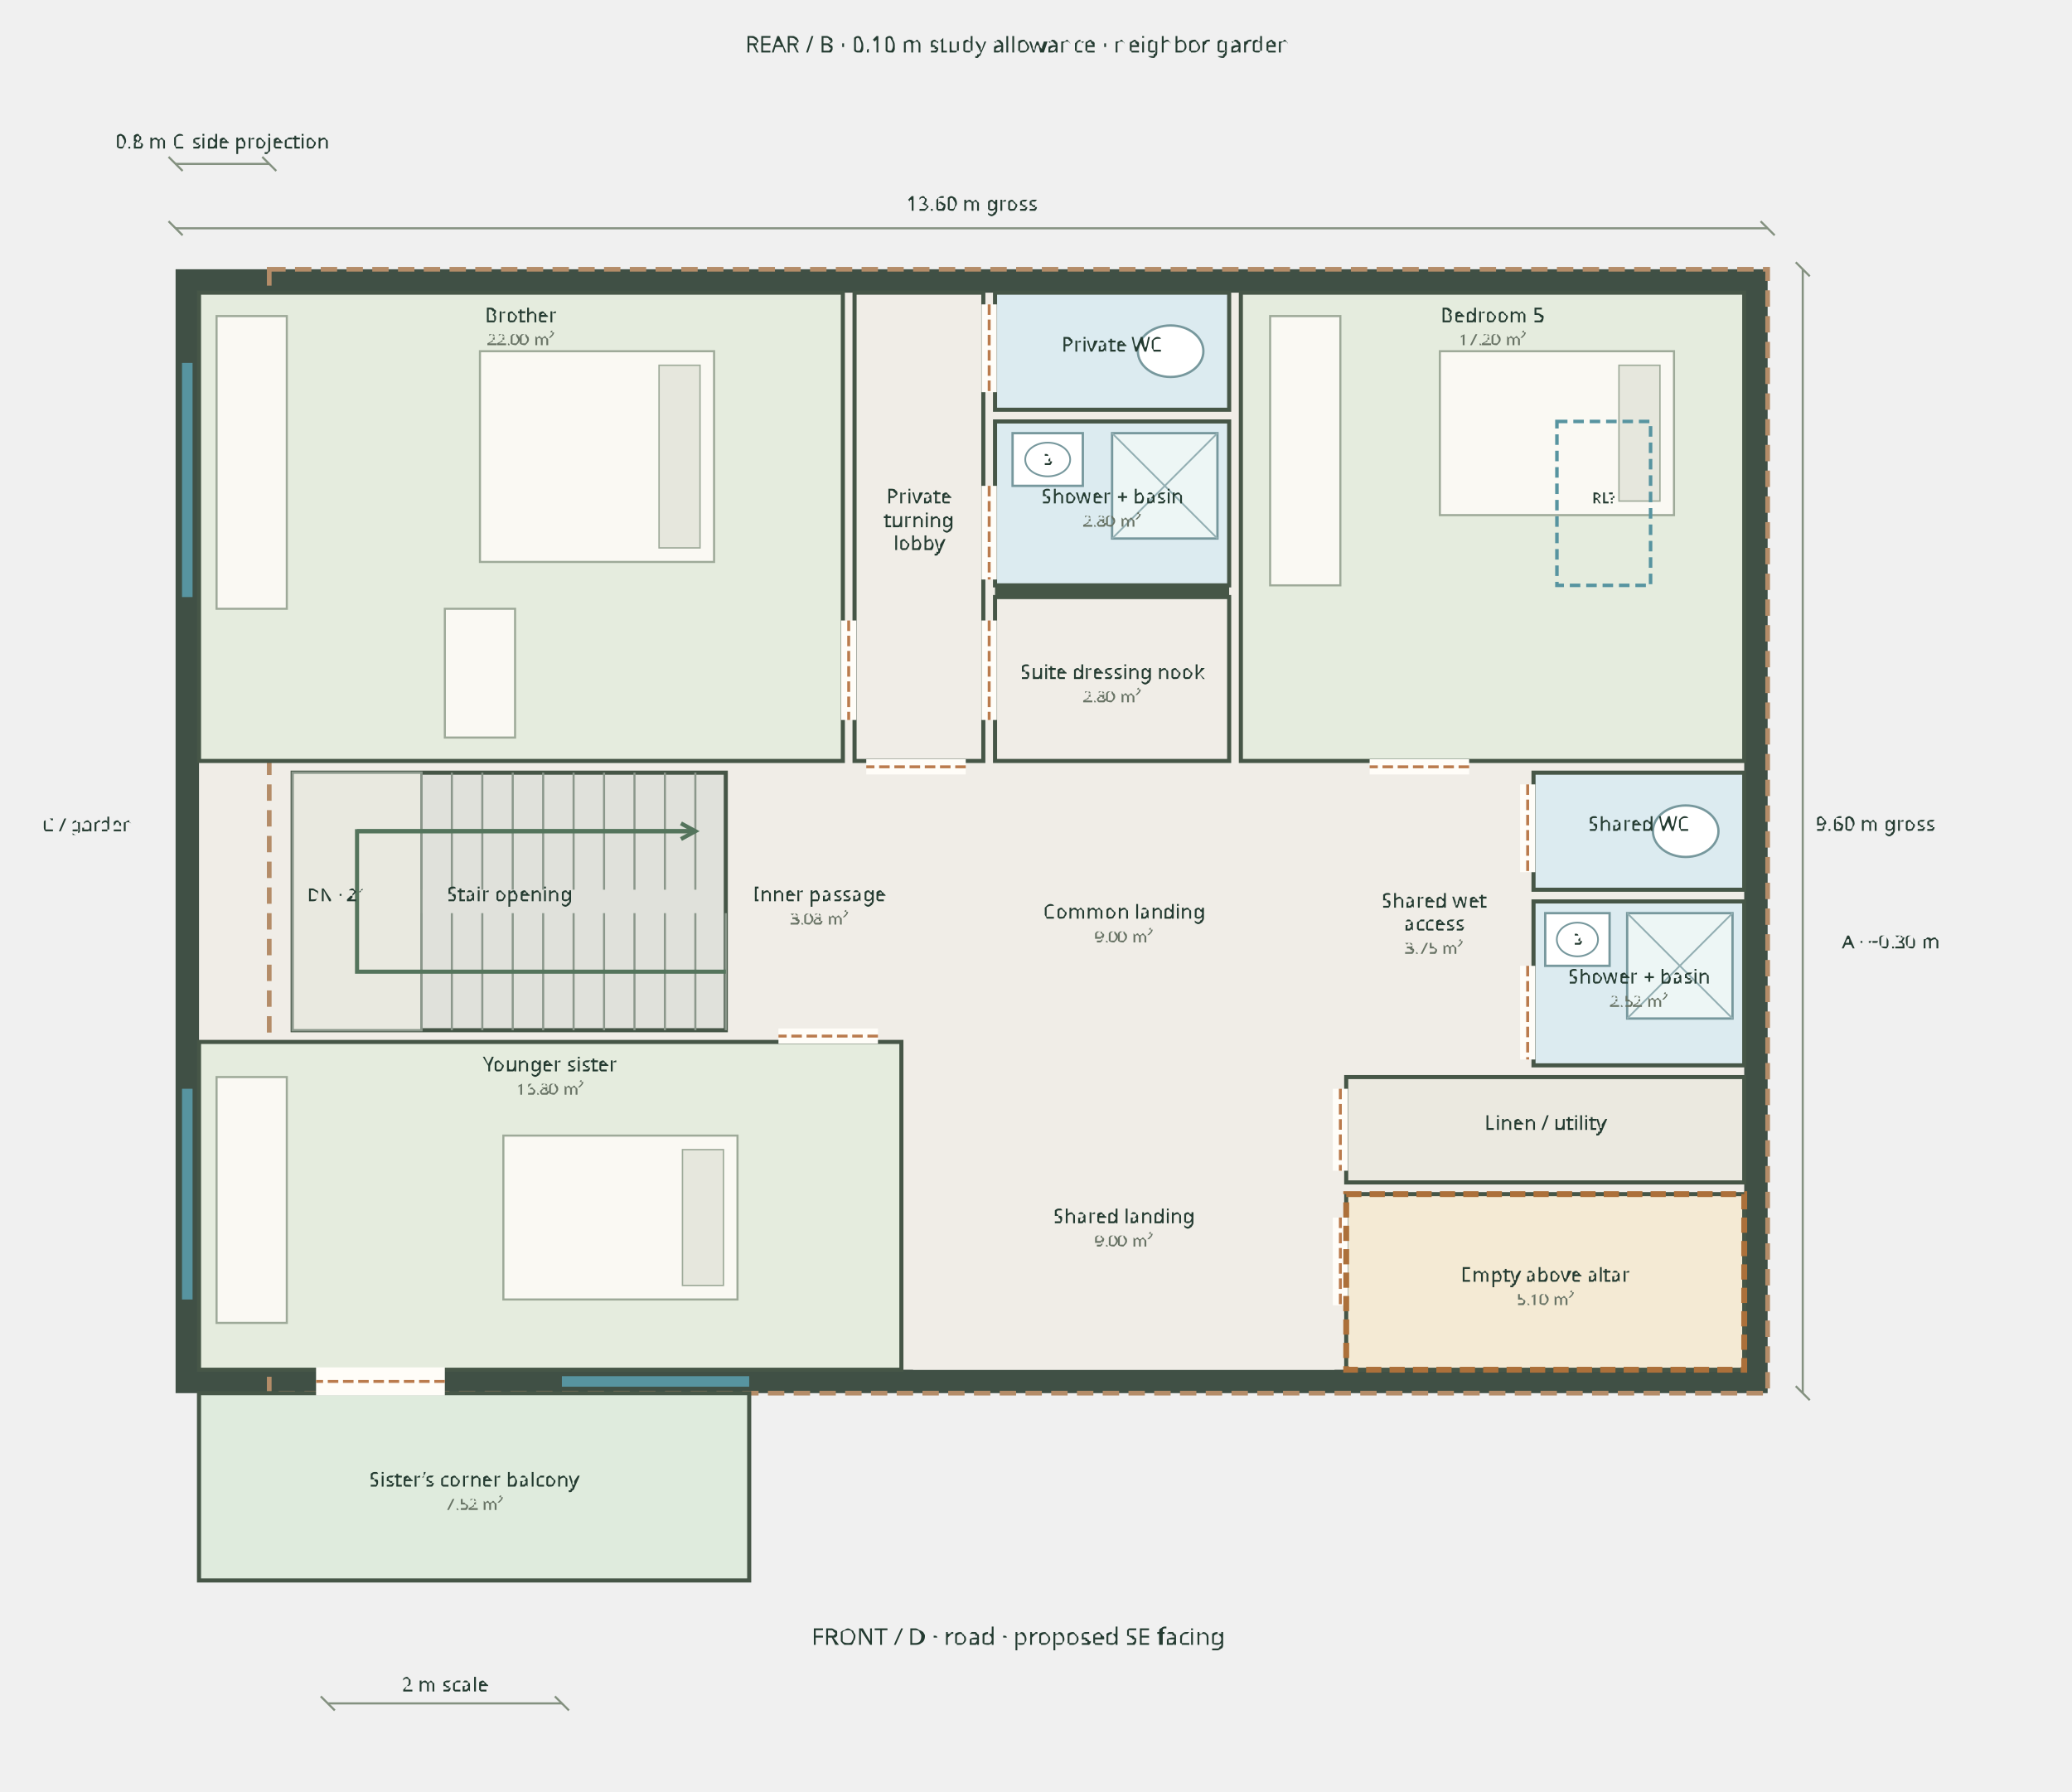
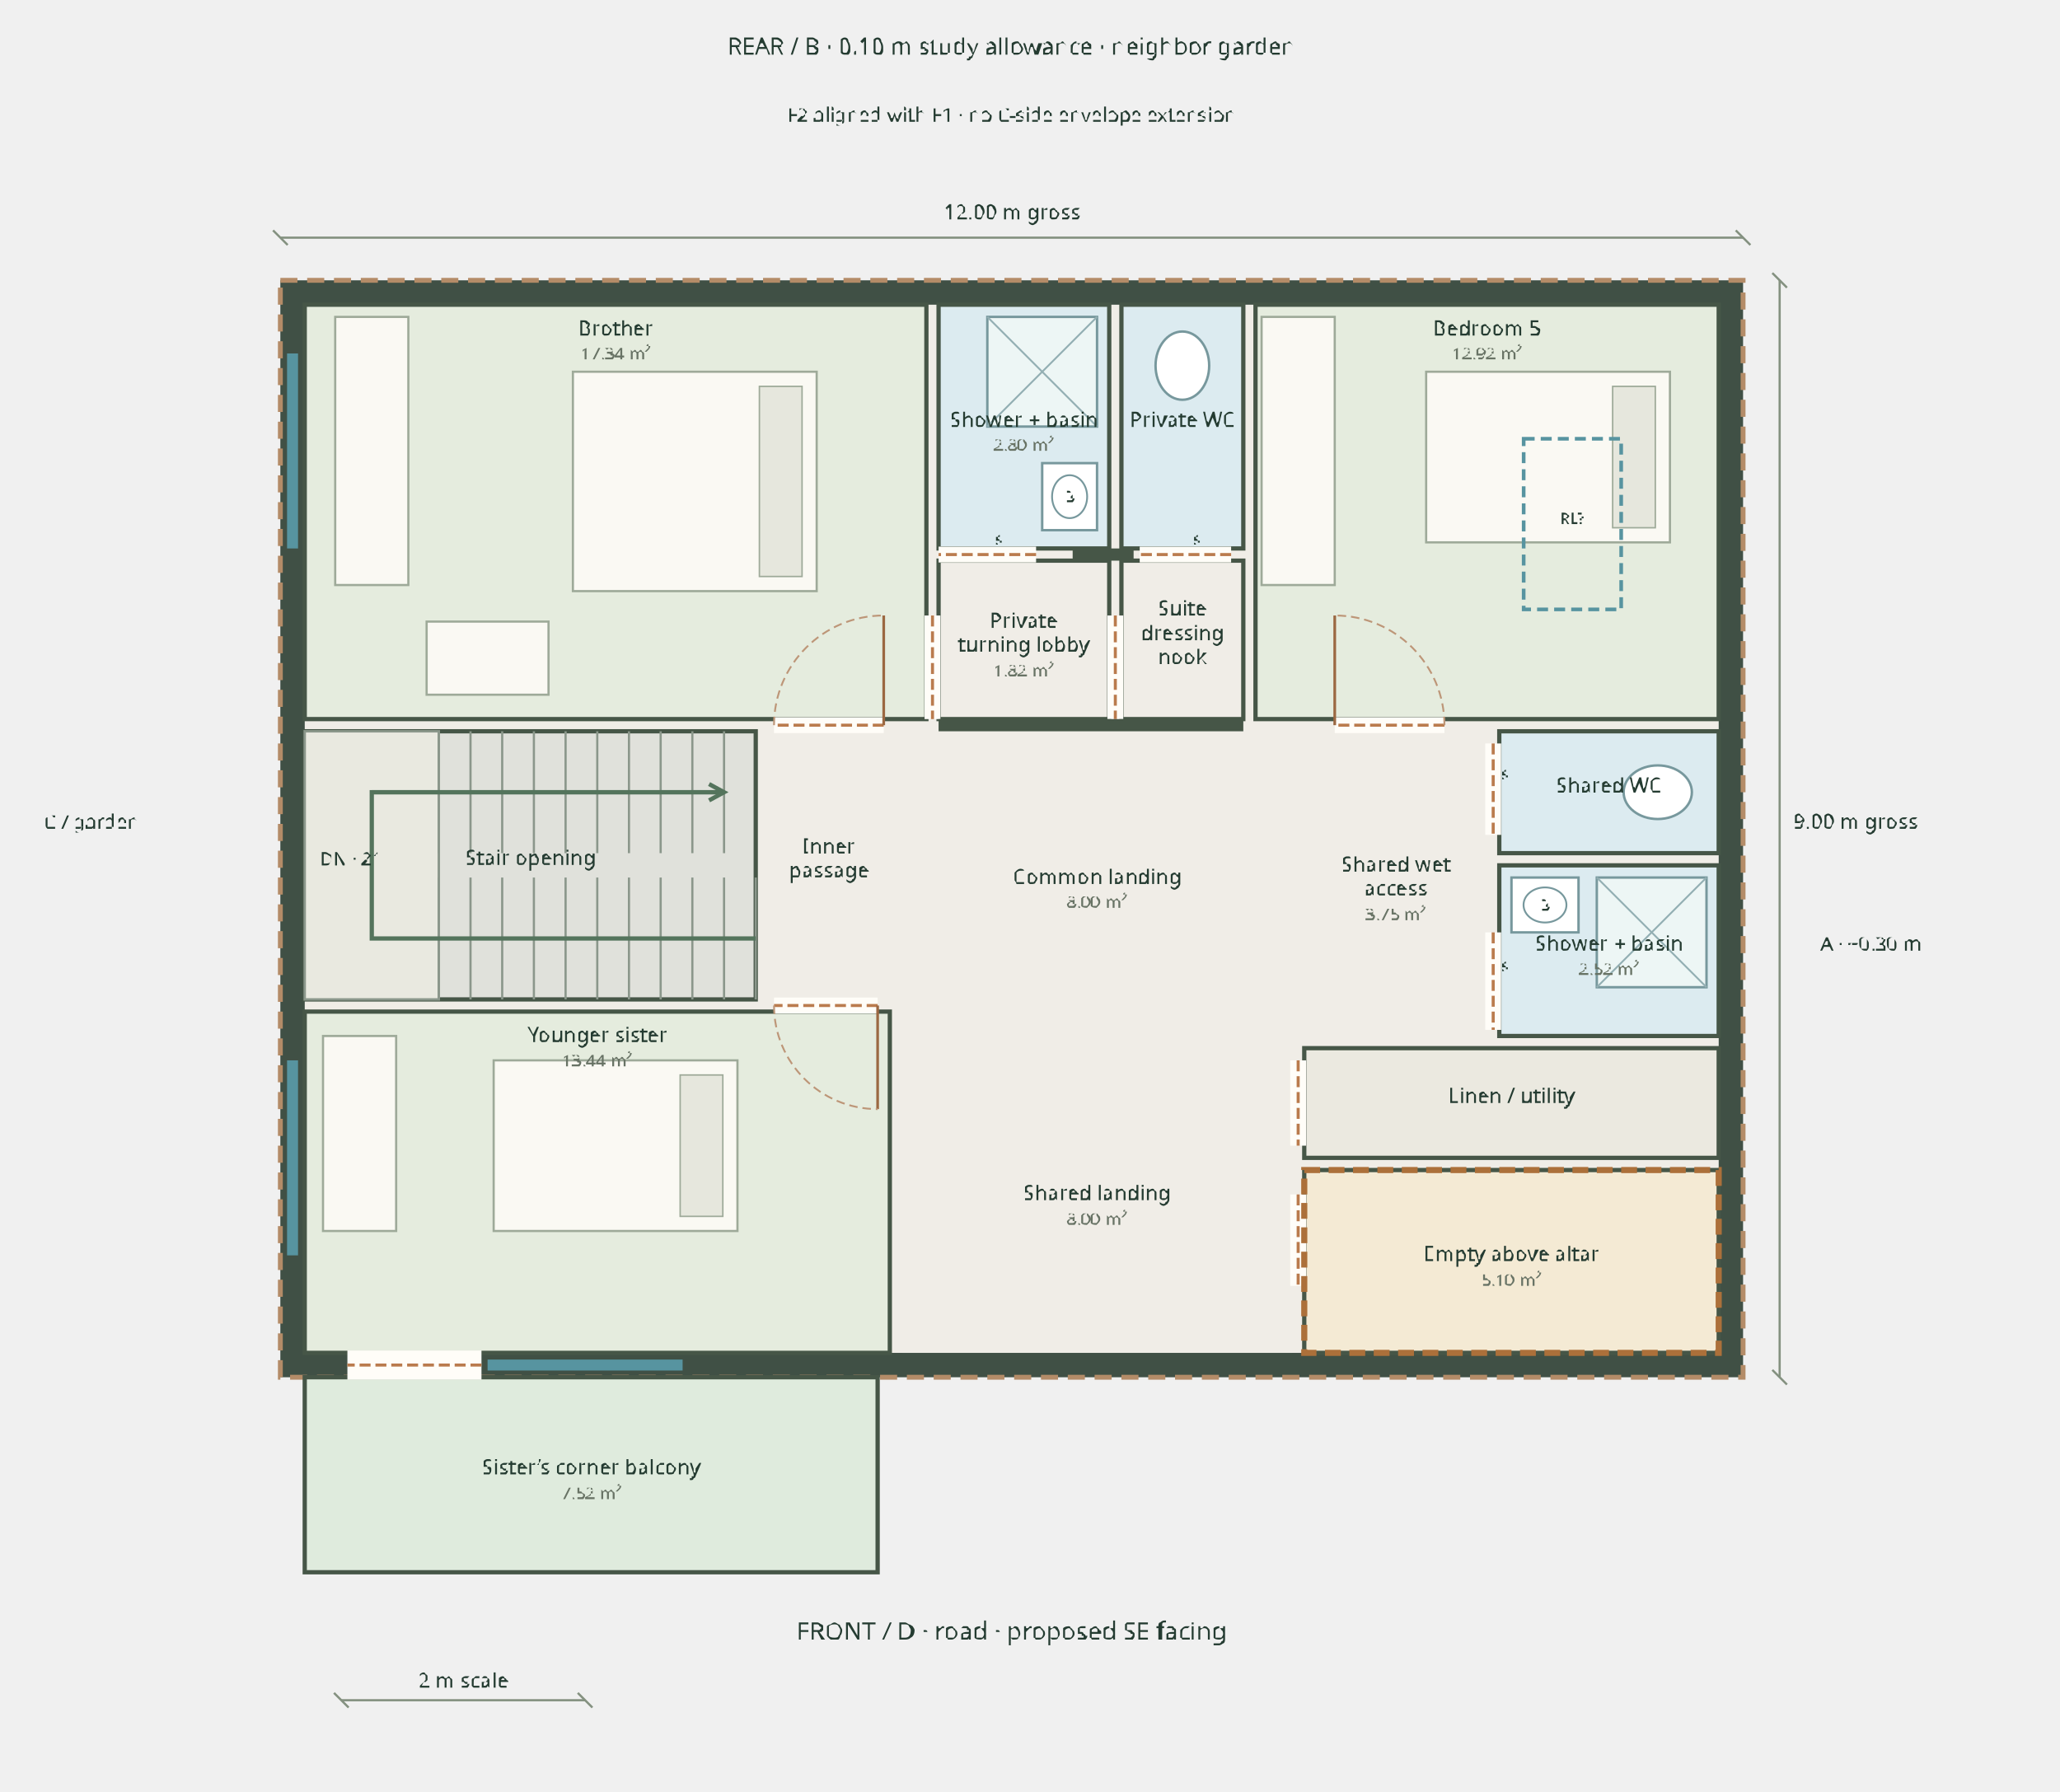
- <svg xmlns="http://www.w3.org/2000/svg" viewBox="-2.3 -2.3 17.7 15.3" class="drawing" role="img" aria-label="F2 · rotated 90 degrees clockwise" data-revision="C05" data-option="02" data-display-rotation="90">
-   <rect x="-0.8" y="0" width="13.6" height="9.6" fill="#405045" stroke="none" stroke-width="0.025" />
-   <rect x="-0.6" y="0.2" width="13.2" height="9.2" fill="#f0ede7" stroke="none" stroke-width="0.025" />
-   <rect x="0" y="0" width="12.8" height="9.6" fill="none" stroke="#b48c68" stroke-width="0.04" stroke-dasharray=".14 .08" />
-   <g class="room" tabindex="0" role="button" aria-pressed="false" data-room-id="BR-04" aria-label="Younger sister 16.80 square metres">
-     <rect x="-0.6" y="6.6" width="6" height="2.8" fill="#e5ecde" stroke="#465647" stroke-width="0.035" />
+ <svg xmlns="http://www.w3.org/2000/svg" viewBox="-2.3 -2.3 16.9 14.7" class="drawing" role="img" aria-label="F2 · rotated 90 degrees clockwise" data-revision="C06" data-option="02" data-display-rotation="90">
+   <rect x="0" y="0" width="12" height="9" fill="#405045" stroke="none" stroke-width="0.025" />
+   <rect x="0.2" y="0.2" width="11.6" height="8.6" fill="#f0ede7" stroke="none" stroke-width="0.025" />
+   <rect x="0" y="0" width="12" height="9" fill="none" stroke="#b48c68" stroke-width="0.04" stroke-dasharray=".14 .08" />
+   <g class="room" tabindex="0" role="button" aria-pressed="false" data-room-id="BR-04" aria-label="Younger sister 13.44 square metres">
+     <rect x="0.2" y="6" width="4.8" height="2.8" fill="#e5ecde" stroke="#465647" stroke-width="0.035" />
  </g>
  <g class="room" tabindex="0" role="button" aria-pressed="false" data-room-id="WC-04" aria-label="Shared WC 1.80 square metres">
-     <rect x="10.8" y="4.3" width="1.8" height="1" fill="#dcebf0" stroke="#465647" stroke-width="0.035" />
+     <rect x="10" y="3.7" width="1.8" height="1" fill="#dcebf0" stroke="#465647" stroke-width="0.035" />
  </g>
  <g class="room" tabindex="0" role="button" aria-pressed="false" data-room-id="SH-04" aria-label="Shower + basin 2.52 square metres">
-     <rect x="10.8" y="5.4" width="1.8" height="1.4" fill="#dcebf0" stroke="#465647" stroke-width="0.035" />
+     <rect x="10" y="4.8" width="1.8" height="1.4" fill="#dcebf0" stroke="#465647" stroke-width="0.035" />
  </g>
  <g class="room" tabindex="0" role="button" aria-pressed="false" data-room-id="HALL-02" aria-label="Shared wet access 3.75 square metres">
-     <rect x="9.2" y="4.3" width="1.5" height="2.5" fill="#f0ede7" stroke="none" stroke-width="0.035" />
+     <rect x="8.4" y="3.7" width="1.5" height="2.5" fill="#f0ede7" stroke="none" stroke-width="0.035" />
  </g>
  <g class="room" tabindex="0" role="button" aria-pressed="false" data-room-id="UTIL-02" aria-label="Linen / utility 3.06 square metres">
-     <rect x="9.2" y="6.9" width="3.4" height="0.9" fill="#ebe9e0" stroke="#465647" stroke-width="0.035" />
+     <rect x="8.4" y="6.3" width="3.4" height="0.9" fill="#ebe9e0" stroke="#465647" stroke-width="0.035" />
  </g>
  <g class="room" tabindex="0" role="button" aria-pressed="false" data-room-id="EMPTY-ALT" aria-label="Empty above altar 5.10 square metres">
-     <rect x="9.2" y="7.9" width="3.4" height="1.5" fill="#f4ead4" stroke="#465647" stroke-width="0.035" />
+     <rect x="8.4" y="7.3" width="3.4" height="1.5" fill="#f4ead4" stroke="#465647" stroke-width="0.035" />
  </g>
  <g class="room" tabindex="0" role="button" aria-pressed="false" data-room-id="WC-03" aria-label="Private WC 2.00 square metres">
-     <rect x="6.2" y="0.2" width="2" height="1" fill="#dcebf0" stroke="#465647" stroke-width="0.035" />
+     <rect x="6.9" y="0.2" width="1" height="2" fill="#dcebf0" stroke="#465647" stroke-width="0.035" />
  </g>
  <g class="room" tabindex="0" role="button" aria-pressed="false" data-room-id="SH-03" aria-label="Shower + basin 2.80 square metres">
-     <rect x="6.2" y="1.3" width="2" height="1.4" fill="#dcebf0" stroke="#465647" stroke-width="0.035" />
-   </g>
-   <g class="room" tabindex="0" role="button" aria-pressed="false" data-room-id="EN-ACCESS-03" aria-label="Suite dressing nook 2.80 square metres">
-     <rect x="6.2" y="2.8" width="2" height="1.4" fill="#f0ede7" stroke="#465647" stroke-width="0.035" />
-   </g>
-   <g class="room" tabindex="0" role="button" aria-pressed="false" data-room-id="EN-03" aria-label="Private turning lobby 4.40 square metres">
-     <rect x="5" y="0.2" width="1.1" height="4" fill="#f0ede7" stroke="#465647" stroke-width="0.035" />
-   </g>
-   <g class="room" tabindex="0" role="button" aria-pressed="false" data-room-id="HALL-03" aria-label="Common landing 9.00 square metres">
-     <rect x="5.5" y="4.3" width="3.6" height="2.5" fill="#f0ede7" stroke="none" stroke-width="0.035" />
-   </g>
-   <g class="room" tabindex="0" role="button" aria-pressed="false" data-room-id="HALL-04" aria-label="Shared landing 9.00 square metres">
-     <rect x="5.5" y="6.9" width="3.6" height="2.5" fill="#f0ede7" stroke="none" stroke-width="0.035" />
-   </g>
-   <g class="room" tabindex="0" role="button" aria-pressed="false" data-room-id="BR-03" aria-label="Brother 22.00 square metres">
-     <rect x="-0.6" y="0.2" width="5.5" height="4" fill="#e5ecde" stroke="#465647" stroke-width="0.035" />
+     <rect x="5.4" y="0.2" width="1.4" height="2" fill="#dcebf0" stroke="#465647" stroke-width="0.035" />
+   </g>
+   <g class="room" tabindex="0" role="button" aria-pressed="false" data-room-id="EN-ACCESS-03" aria-label="Suite dressing nook 1.30 square metres">
+     <rect x="6.9" y="2.3" width="1" height="1.3" fill="#f0ede7" stroke="#465647" stroke-width="0.035" />
+   </g>
+   <g class="room" tabindex="0" role="button" aria-pressed="false" data-room-id="EN-03" aria-label="Private turning lobby 1.82 square metres">
+     <rect x="5.4" y="2.3" width="1.4" height="1.3" fill="#f0ede7" stroke="#465647" stroke-width="0.035" />
+   </g>
+   <g class="room" tabindex="0" role="button" aria-pressed="false" data-room-id="HALL-03" aria-label="Common landing 8.00 square metres">
+     <rect x="5.1" y="3.7" width="3.2" height="2.5" fill="#f0ede7" stroke="none" stroke-width="0.035" />
+   </g>
+   <g class="room" tabindex="0" role="button" aria-pressed="false" data-room-id="HALL-04" aria-label="Shared landing 8.00 square metres">
+     <rect x="5.1" y="6.3" width="3.2" height="2.5" fill="#f0ede7" stroke="none" stroke-width="0.035" />
+   </g>
+   <g class="room" tabindex="0" role="button" aria-pressed="false" data-room-id="BR-03" aria-label="Brother 17.34 square metres">
+     <rect x="0.2" y="0.2" width="5.1" height="3.4" fill="#e5ecde" stroke="#465647" stroke-width="0.035" />
  </g>
  <g class="room" tabindex="0" role="button" aria-pressed="false" data-room-id="STAIR-02" aria-label="Stair opening 8.14 square metres">
-     <rect x="0.2" y="4.3" width="3.7" height="2.2" fill="#e0e1db" stroke="#465647" stroke-width="0.035" />
-   </g>
-   <g class="room" tabindex="0" role="button" aria-pressed="false" data-room-id="BR-05" aria-label="Bedroom 5 17.20 square metres">
-     <rect x="8.3" y="0.2" width="4.3" height="4" fill="#e5ecde" stroke="#465647" stroke-width="0.035" />
+     <rect x="0.2" y="3.7" width="3.7" height="2.2" fill="#e0e1db" stroke="#465647" stroke-width="0.035" />
+   </g>
+   <g class="room" tabindex="0" role="button" aria-pressed="false" data-room-id="BR-05" aria-label="Bedroom 5 12.92 square metres">
+     <rect x="8" y="0.2" width="3.8" height="3.4" fill="#e5ecde" stroke="#465647" stroke-width="0.035" />
  </g>
  <g class="room" tabindex="0" role="button" aria-pressed="false" data-room-id="BAL-01" aria-label="Sister’s corner balcony 7.52 square metres">
-     <rect x="-0.6" y="9.6" width="4.7" height="1.6" fill="#dfebdd" stroke="#465647" stroke-width="0.035" />
-   </g>
-   <g class="room" tabindex="0" role="button" aria-pressed="false" data-room-id="HALL-05" aria-label="Inner passage 3.08 square metres">
-     <rect x="4" y="4.3" width="1.4" height="2.2" fill="#f0ede7" stroke="none" stroke-width="0.035" />
+     <rect x="0.2" y="9" width="4.7" height="1.6" fill="#dfebdd" stroke="#465647" stroke-width="0.035" />
+   </g>
+   <g class="room" tabindex="0" role="button" aria-pressed="false" data-room-id="HALL-05" aria-label="Inner passage 2.20 square metres">
+     <rect x="4" y="3.7" width="1" height="2.2" fill="#f0ede7" stroke="none" stroke-width="0.035" />
  </g>
  <g pointer-events="none">
    <g data-furniture-name="Double bed">
-       <rect x="1.8" y="0.7" width="2" height="1.8" fill="#faf9f3" stroke="#9eaa99" stroke-width="0.018" />
-       <rect x="3.33" y="0.82" width="0.35" height="1.56" fill="#e6e7dd" stroke="#9eaa99" stroke-width="0.012" />
+       <rect x="2.4" y="0.75" width="2" height="1.8" fill="#faf9f3" stroke="#9eaa99" stroke-width="0.018" />
+       <rect x="3.93" y="0.87" width="0.35" height="1.56" fill="#e6e7dd" stroke="#9eaa99" stroke-width="0.012" />
    </g>
    <g data-furniture-name="Wardrobe">
-       <rect x="-0.45" y="0.4" width="0.6" height="2.5" fill="#faf9f3" stroke="#9eaa99" stroke-width="0.018" />
+       <rect x="0.45" y="0.3" width="0.6" height="2.2" fill="#faf9f3" stroke="#9eaa99" stroke-width="0.018" />
    </g>
    <g data-furniture-name="Desk">
-       <rect x="1.5" y="2.9" width="0.6" height="1.1" fill="#faf9f3" stroke="#9eaa99" stroke-width="0.018" />
+       <rect x="1.2" y="2.8" width="1" height="0.6" fill="#faf9f3" stroke="#9eaa99" stroke-width="0.018" />
    </g>
    <g data-furniture-name="Bed">
-       <rect x="10" y="0.7" width="2" height="1.4" fill="#faf9f3" stroke="#9eaa99" stroke-width="0.018" />
-       <rect x="11.53" y="0.82" width="0.35" height="1.16" fill="#e6e7dd" stroke="#9eaa99" stroke-width="0.012" />
+       <rect x="9.4" y="0.75" width="2" height="1.4" fill="#faf9f3" stroke="#9eaa99" stroke-width="0.018" />
+       <rect x="10.93" y="0.87" width="0.35" height="1.16" fill="#e6e7dd" stroke="#9eaa99" stroke-width="0.012" />
    </g>
    <g data-furniture-name="Wardrobe">
-       <rect x="8.55" y="0.4" width="0.6" height="2.3" fill="#faf9f3" stroke="#9eaa99" stroke-width="0.018" />
+       <rect x="8.05" y="0.3" width="0.6" height="2.2" fill="#faf9f3" stroke="#9eaa99" stroke-width="0.018" />
    </g>
    <g data-furniture-name="Bed">
-       <rect x="2" y="7.4" width="2" height="1.4" fill="#faf9f3" stroke="#9eaa99" stroke-width="0.018" />
-       <rect x="3.53" y="7.52" width="0.35" height="1.16" fill="#e6e7dd" stroke="#9eaa99" stroke-width="0.012" />
+       <rect x="1.75" y="6.4" width="2" height="1.4" fill="#faf9f3" stroke="#9eaa99" stroke-width="0.018" />
+       <rect x="3.28" y="6.52" width="0.35" height="1.16" fill="#e6e7dd" stroke="#9eaa99" stroke-width="0.012" />
    </g>
    <g data-furniture-name="Wardrobe">
-       <rect x="-0.45" y="6.9" width="0.6" height="2.1" fill="#faf9f3" stroke="#9eaa99" stroke-width="0.018" />
-     </g>
-     <ellipse cx="7.7" cy="0.7" rx="0.28" ry="0.22" fill="white" stroke="#77989d" stroke-width="0.02" />
-     <rect x="7.2" y="1.4" width="0.9" height="0.9" fill="#edf6f5" stroke="#77989d" stroke-width="0.02" />
-     <line x1="7.2" y1="1.4" x2="8.1" y2="2.3" stroke="#93afb3" stroke-width="0.015" />
-     <line x1="8.1" y1="1.4" x2="7.2" y2="2.3" stroke="#93afb3" stroke-width="0.015" />
-     <rect x="6.35" y="1.4" width="0.6" height="0.45" fill="#ffffff" stroke="#77989d" stroke-width="0.02" />
-     <ellipse cx="6.65" cy="1.625" rx="0.192" ry="0.144" fill="none" stroke="#77989d" stroke-width="0.015" />
-     <text x="6.65" y="1.67" font-size="0.12" text-anchor="middle" fill="#243b31" font-family="system-ui,sans-serif">B</text>
-     <ellipse cx="12.1" cy="4.8" rx="0.28" ry="0.22" fill="white" stroke="#77989d" stroke-width="0.02" />
-     <rect x="11.6" y="5.5" width="0.9" height="0.9" fill="#edf6f5" stroke="#77989d" stroke-width="0.02" />
-     <line x1="11.6" y1="5.5" x2="12.5" y2="6.4" stroke="#93afb3" stroke-width="0.015" />
-     <line x1="12.5" y1="5.5" x2="11.6" y2="6.4" stroke="#93afb3" stroke-width="0.015" />
-     <rect x="10.9" y="5.5" width="0.55" height="0.45" fill="#ffffff" stroke="#77989d" stroke-width="0.02" />
-     <ellipse cx="11.175" cy="5.725" rx="0.176" ry="0.144" fill="none" stroke="#77989d" stroke-width="0.015" />
-     <text x="11.175" y="5.77" font-size="0.12" text-anchor="middle" fill="#243b31" font-family="system-ui,sans-serif">B</text>
-     <rect x="0.2" y="4.3" width="1.1" height="2.2" fill="#e9e9e0" stroke="#8b978b" stroke-width="0.02" />
-     <line x1="3.64" y1="4.3" x2="3.64" y2="5.3" stroke="#8b978b" stroke-width="0.018" />
-     <line x1="3.38" y1="4.3" x2="3.38" y2="5.3" stroke="#8b978b" stroke-width="0.018" />
-     <line x1="3.12" y1="4.3" x2="3.12" y2="5.3" stroke="#8b978b" stroke-width="0.018" />
-     <line x1="2.86" y1="4.3" x2="2.86" y2="5.3" stroke="#8b978b" stroke-width="0.018" />
-     <line x1="2.6" y1="4.3" x2="2.6" y2="5.3" stroke="#8b978b" stroke-width="0.018" />
-     <line x1="2.34" y1="4.3" x2="2.34" y2="5.3" stroke="#8b978b" stroke-width="0.018" />
-     <line x1="2.08" y1="4.3" x2="2.08" y2="5.3" stroke="#8b978b" stroke-width="0.018" />
-     <line x1="1.82" y1="4.3" x2="1.82" y2="5.3" stroke="#8b978b" stroke-width="0.018" />
-     <line x1="1.56" y1="4.3" x2="1.56" y2="5.3" stroke="#8b978b" stroke-width="0.018" />
-     <line x1="1.3" y1="4.3" x2="1.3" y2="5.3" stroke="#8b978b" stroke-width="0.018" />
-     <line x1="3.9" y1="5.5" x2="3.9" y2="6.5" stroke="#8b978b" stroke-width="0.018" />
-     <line x1="3.64" y1="5.5" x2="3.64" y2="6.5" stroke="#8b978b" stroke-width="0.018" />
-     <line x1="3.38" y1="5.5" x2="3.38" y2="6.5" stroke="#8b978b" stroke-width="0.018" />
-     <line x1="3.12" y1="5.5" x2="3.12" y2="6.5" stroke="#8b978b" stroke-width="0.018" />
-     <line x1="2.86" y1="5.5" x2="2.86" y2="6.5" stroke="#8b978b" stroke-width="0.018" />
-     <line x1="2.6" y1="5.5" x2="2.6" y2="6.5" stroke="#8b978b" stroke-width="0.018" />
-     <line x1="2.34" y1="5.5" x2="2.34" y2="6.5" stroke="#8b978b" stroke-width="0.018" />
-     <line x1="2.08" y1="5.5" x2="2.08" y2="6.5" stroke="#8b978b" stroke-width="0.018" />
-     <line x1="1.82" y1="5.5" x2="1.82" y2="6.5" stroke="#8b978b" stroke-width="0.018" />
-     <line x1="1.56" y1="5.5" x2="1.56" y2="6.5" stroke="#8b978b" stroke-width="0.018" />
-     <line x1="1.3" y1="5.5" x2="1.3" y2="6.5" stroke="#8b978b" stroke-width="0.018" />
-     <polyline points="3.64,4.8 0.75,4.8 0.75,6 3.9,6" fill="none" stroke="#54745c" stroke-width="0.035" />
-     <line x1="0.75" y1="4.8" x2="3.64" y2="4.8" stroke="#54745c" stroke-width="0.035" />
-     <polyline points="3.517,4.867 3.64,4.8 3.517,4.733" fill="none" stroke="#54745c" stroke-width="0.035" />
-     <text x="0.58" y="5.4" font-size="0.15" text-anchor="middle" fill="#243b31" font-family="system-ui,sans-serif">DN · 21</text>
-   </g>
-   <rect x="11" y="1.3" width="0.8" height="1.4" fill="none" stroke="#5794a0" stroke-width="0.03" stroke-dasharray=".09 .05" />
-   <text x="11.4" y="2" font-size="0.13" text-anchor="middle" fill="#243b31" font-family="system-ui,sans-serif">RL?</text>
-   <line x1="10.75" y1="4.4" x2="10.75" y2="5.15" stroke="#fffdf8" stroke-width="0.13" data-door-id="WC-04" data-opening-width="0.75" />
-   <line x1="10.75" y1="4.4" x2="10.75" y2="5.15" stroke="#ba7b4d" stroke-width="0.025" stroke-dasharray=".09 .04" />
-   <line x1="10.75" y1="5.95" x2="10.75" y2="6.75" stroke="#fffdf8" stroke-width="0.13" data-door-id="SH-04" data-opening-width="0.8" />
-   <line x1="10.75" y1="5.95" x2="10.75" y2="6.75" stroke="#ba7b4d" stroke-width="0.025" stroke-dasharray=".09 .04" />
-   <line x1="9.15" y1="7" x2="9.15" y2="7.7" stroke="#fffdf8" stroke-width="0.13" data-door-id="UTIL-02" data-opening-width="0.7" />
-   <line x1="9.15" y1="7" x2="9.15" y2="7.7" stroke="#ba7b4d" stroke-width="0.025" stroke-dasharray=".09 .04" />
-   <line x1="6.15" y1="0.3" x2="6.15" y2="1.05" stroke="#fffdf8" stroke-width="0.13" data-door-id="WC-03" data-opening-width="0.75" />
-   <line x1="6.15" y1="0.3" x2="6.15" y2="1.05" stroke="#ba7b4d" stroke-width="0.025" stroke-dasharray=".09 .04" />
-   <line x1="6.15" y1="1.85" x2="6.15" y2="2.65" stroke="#fffdf8" stroke-width="0.13" data-door-id="SH-03" data-opening-width="0.8" />
-   <line x1="6.15" y1="1.85" x2="6.15" y2="2.65" stroke="#ba7b4d" stroke-width="0.025" stroke-dasharray=".09 .04" />
-   <line x1="5.95" y1="4.25" x2="5.1" y2="4.25" stroke="#fffdf8" stroke-width="0.13" data-door-id="EN-03" data-opening-width="0.85" />
-   <line x1="5.95" y1="4.25" x2="5.1" y2="4.25" stroke="#ba7b4d" stroke-width="0.025" stroke-dasharray=".09 .04" />
-   <line x1="6.15" y1="3" x2="6.15" y2="3.85" stroke="#fffdf8" stroke-width="0.13" data-door-id="EN-ACCESS-03" data-opening-width="0.85" />
-   <line x1="6.15" y1="3" x2="6.15" y2="3.85" stroke="#ba7b4d" stroke-width="0.025" stroke-dasharray=".09 .04" />
-   <line x1="4.95" y1="3" x2="4.95" y2="3.85" stroke="#fffdf8" stroke-width="0.13" data-door-id="BR-03" data-opening-width="0.85" />
-   <line x1="4.95" y1="3" x2="4.95" y2="3.85" stroke="#ba7b4d" stroke-width="0.025" stroke-dasharray=".09 .04" />
-   <line x1="5.2" y1="6.55" x2="4.35" y2="6.55" stroke="#fffdf8" stroke-width="0.13" data-door-id="BR-04" data-opening-width="0.85" />
-   <line x1="5.2" y1="6.55" x2="4.35" y2="6.55" stroke="#ba7b4d" stroke-width="0.025" stroke-dasharray=".09 .04" />
-   <line x1="10.25" y1="4.25" x2="9.4" y2="4.25" stroke="#fffdf8" stroke-width="0.13" data-door-id="BR-05" data-opening-width="0.85" />
-   <line x1="10.25" y1="4.25" x2="9.4" y2="4.25" stroke="#ba7b4d" stroke-width="0.025" stroke-dasharray=".09 .04" />
-   <line x1="9.15" y1="8.1" x2="9.15" y2="8.85" stroke="#fffdf8" stroke-width="0.13" data-door-id="EMPTY-ALT" data-opening-width="0.75" />
-   <line x1="9.15" y1="8.1" x2="9.15" y2="8.85" stroke="#ba7b4d" stroke-width="0.025" stroke-dasharray=".09 .04" />
-   <line x1="1.5" y1="9.5" x2="0.4" y2="9.5" stroke="#fffdf8" stroke-width="0.24" data-door-id="BAL-01" data-opening-width="1.1" />
-   <line x1="1.5" y1="9.5" x2="0.4" y2="9.5" stroke="#ba7b4d" stroke-width="0.025" stroke-dasharray=".09 .04" />
-   <line x1="-0.7" y1="0.8" x2="-0.7" y2="2.8" stroke="#5794a0" stroke-width="0.09" />
-   <line x1="-0.7" y1="7" x2="-0.7" y2="8.8" stroke="#5794a0" stroke-width="0.09" />
-   <line x1="4.1" y1="9.5" x2="2.5" y2="9.5" stroke="#5794a0" stroke-width="0.09" />
-   <rect x="6.2" y="2.7" width="2" height="0.1" fill="#465647" stroke="none" stroke-width="0.025" />
-   <rect x="9.2" y="7.9" width="3.4" height="1.5" fill="none" stroke="#ac703a" stroke-width="0.05" stroke-dasharray=".13 .07" />
-   <text x="2.4" y="6.85" font-size="0.17" text-anchor="middle" fill="#243b31" font-family="system-ui,sans-serif">Younger sister</text>
-   <text x="2.4" y="7.05" font-size="0.14" text-anchor="middle" fill="#687365" font-family="system-ui,sans-serif">16.80 m²</text>
-   <text x="11.7" y="4.8" font-size="0.17" text-anchor="middle" fill="#243b31" font-family="system-ui,sans-serif">Shared WC</text>
-   <text x="11.7" y="6.1" font-size="0.17" text-anchor="middle" fill="#243b31" font-family="system-ui,sans-serif">Shower + basin</text>
-   <text x="11.7" y="6.3" font-size="0.14" text-anchor="middle" fill="#687365" font-family="system-ui,sans-serif">2.52 m²</text>
-   <text x="9.95" y="5.45" font-size="0.17" text-anchor="middle" fill="#243b31" font-family="system-ui,sans-serif">Shared wet</text>
-   <text x="9.95" y="5.65" font-size="0.17" text-anchor="middle" fill="#243b31" font-family="system-ui,sans-serif">access</text>
-   <text x="9.95" y="5.85" font-size="0.14" text-anchor="middle" fill="#687365" font-family="system-ui,sans-serif">3.75 m²</text>
-   <text x="10.9" y="7.35" font-size="0.17" text-anchor="middle" fill="#243b31" font-family="system-ui,sans-serif">Linen / utility</text>
-   <text x="10.9" y="8.65" font-size="0.17" text-anchor="middle" fill="#243b31" font-family="system-ui,sans-serif">Empty above altar</text>
-   <text x="10.9" y="8.85" font-size="0.14" text-anchor="middle" fill="#687365" font-family="system-ui,sans-serif">5.10 m²</text>
-   <text x="7.2" y="0.7" font-size="0.17" text-anchor="middle" fill="#243b31" font-family="system-ui,sans-serif">Private WC</text>
-   <text x="7.2" y="2" font-size="0.17" text-anchor="middle" fill="#243b31" font-family="system-ui,sans-serif">Shower + basin</text>
-   <text x="7.2" y="2.2" font-size="0.14" text-anchor="middle" fill="#687365" font-family="system-ui,sans-serif">2.80 m²</text>
-   <text x="7.2" y="3.5" font-size="0.17" text-anchor="middle" fill="#243b31" font-family="system-ui,sans-serif">Suite dressing nook</text>
-   <text x="7.2" y="3.7" font-size="0.14" text-anchor="middle" fill="#687365" font-family="system-ui,sans-serif">2.80 m²</text>
-   <text x="5.55" y="2" font-size="0.17" text-anchor="middle" fill="#243b31" font-family="system-ui,sans-serif">Private</text>
-   <text x="5.55" y="2.2" font-size="0.17" text-anchor="middle" fill="#243b31" font-family="system-ui,sans-serif">turning</text>
-   <text x="5.55" y="2.4" font-size="0.17" text-anchor="middle" fill="#243b31" font-family="system-ui,sans-serif">lobby</text>
-   <text x="7.3" y="5.55" font-size="0.17" text-anchor="middle" fill="#243b31" font-family="system-ui,sans-serif">Common landing</text>
-   <text x="7.3" y="5.75" font-size="0.14" text-anchor="middle" fill="#687365" font-family="system-ui,sans-serif">9.00 m²</text>
-   <text x="7.3" y="8.15" font-size="0.17" text-anchor="middle" fill="#243b31" font-family="system-ui,sans-serif">Shared landing</text>
-   <text x="7.3" y="8.35" font-size="0.14" text-anchor="middle" fill="#687365" font-family="system-ui,sans-serif">9.00 m²</text>
-   <text x="2.15" y="0.45" font-size="0.17" text-anchor="middle" fill="#243b31" font-family="system-ui,sans-serif">Brother</text>
-   <text x="2.15" y="0.65" font-size="0.14" text-anchor="middle" fill="#687365" font-family="system-ui,sans-serif">22.00 m²</text>
-   <text x="2.05" y="5.4" font-size="0.17" text-anchor="middle" fill="#243b31" font-family="system-ui,sans-serif">Stair opening</text>
-   <text x="10.45" y="0.45" font-size="0.17" text-anchor="middle" fill="#243b31" font-family="system-ui,sans-serif">Bedroom 5</text>
-   <text x="10.45" y="0.65" font-size="0.14" text-anchor="middle" fill="#687365" font-family="system-ui,sans-serif">17.20 m²</text>
-   <text x="1.75" y="10.4" font-size="0.17" text-anchor="middle" fill="#243b31" font-family="system-ui,sans-serif">Sister’s corner balcony</text>
-   <text x="1.75" y="10.6" font-size="0.14" text-anchor="middle" fill="#687365" font-family="system-ui,sans-serif">7.52 m²</text>
-   <text x="4.7" y="5.4" font-size="0.17" text-anchor="middle" fill="#243b31" font-family="system-ui,sans-serif">Inner passage</text>
-   <text x="4.7" y="5.6" font-size="0.14" text-anchor="middle" fill="#687365" font-family="system-ui,sans-serif">3.08 m²</text>
-   <text x="6.4" y="-1.85" font-size="0.19" text-anchor="middle" fill="#243b31" font-family="system-ui,sans-serif">REAR / B · 0.10 m study allowance · neighbor garden</text>
-   <text x="-1.55" y="4.8" font-size="0.16" text-anchor="middle" fill="#243b31" font-family="system-ui,sans-serif">C / garden</text>
-   <text x="13.85" y="5.8" font-size="0.16" text-anchor="middle" fill="#243b31" font-family="system-ui,sans-serif">A · ~0.30 m</text>
-   <text x="6.4" y="11.75" font-size="0.2" text-anchor="middle" fill="#243b31" font-family="system-ui,sans-serif">FRONT / D · road · proposed SE facing</text>
-   <line x1="13.1" y1="0" x2="13.1" y2="9.6" stroke="#849180" stroke-width="0.018" />
-   <line x1="13.04" y1="-0.06" x2="13.16" y2="0.06" stroke="#849180" stroke-width="0.018" />
-   <line x1="13.04" y1="9.54" x2="13.16" y2="9.66" stroke="#849180" stroke-width="0.018" />
-   <text x="13.72" y="4.8" font-size="0.17" text-anchor="middle" fill="#243b31" font-family="system-ui,sans-serif">9.60 m gross</text>
-   <line x1="12.8" y1="-0.35" x2="-0.8" y2="-0.35" stroke="#849180" stroke-width="0.018" />
-   <line x1="12.74" y1="-0.41" x2="12.86" y2="-0.29" stroke="#849180" stroke-width="0.018" />
-   <line x1="-0.86" y1="-0.41" x2="-0.74" y2="-0.29" stroke="#849180" stroke-width="0.018" />
-   <text x="6" y="-0.5" font-size="0.17" text-anchor="middle" fill="#243b31" font-family="system-ui,sans-serif">13.60 m gross</text>
-   <line x1="0.5" y1="12.25" x2="2.5" y2="12.25" stroke="#849180" stroke-width="0.018" />
-   <line x1="0.44" y1="12.19" x2="0.56" y2="12.31" stroke="#849180" stroke-width="0.018" />
-   <line x1="2.44" y1="12.19" x2="2.56" y2="12.31" stroke="#849180" stroke-width="0.018" />
-   <text x="1.5" y="12.15" font-size="0.17" text-anchor="middle" fill="#243b31" font-family="system-ui,sans-serif">2 m scale</text>
-   <line x1="-0.8" y1="-0.9" x2="0" y2="-0.9" stroke="#849180" stroke-width="0.018" />
-   <line x1="-0.86" y1="-0.96" x2="-0.74" y2="-0.84" stroke="#849180" stroke-width="0.018" />
-   <line x1="-0.06" y1="-0.96" x2="0.06" y2="-0.84" stroke="#849180" stroke-width="0.018" />
-   <text x="-0.4" y="-1.03" font-size="0.17" text-anchor="middle" fill="#243b31" font-family="system-ui,sans-serif">0.8 m C-side projection</text>
+       <rect x="0.35" y="6.2" width="0.6" height="1.6" fill="#faf9f3" stroke="#9eaa99" stroke-width="0.018" />
+     </g>
+     <ellipse cx="7.4" cy="0.7" rx="0.22" ry="0.28" fill="white" stroke="#77989d" stroke-width="0.02" />
+     <rect x="5.8" y="0.3" width="0.9" height="0.9" fill="#edf6f5" stroke="#77989d" stroke-width="0.02" />
+     <line x1="5.8" y1="0.3" x2="6.7" y2="1.2" stroke="#93afb3" stroke-width="0.015" />
+     <line x1="6.7" y1="0.3" x2="5.8" y2="1.2" stroke="#93afb3" stroke-width="0.015" />
+     <rect x="6.25" y="1.5" width="0.45" height="0.55" fill="#ffffff" stroke="#77989d" stroke-width="0.02" />
+     <ellipse cx="6.475" cy="1.775" rx="0.144" ry="0.176" fill="none" stroke="#77989d" stroke-width="0.015" />
+     <text x="6.475" y="1.82" font-size="0.12" text-anchor="middle" fill="#243b31" font-family="system-ui,sans-serif">B</text>
+     <ellipse cx="11.3" cy="4.2" rx="0.28" ry="0.22" fill="white" stroke="#77989d" stroke-width="0.02" />
+     <rect x="10.8" y="4.9" width="0.9" height="0.9" fill="#edf6f5" stroke="#77989d" stroke-width="0.02" />
+     <line x1="10.8" y1="4.9" x2="11.7" y2="5.8" stroke="#93afb3" stroke-width="0.015" />
+     <line x1="11.7" y1="4.9" x2="10.8" y2="5.8" stroke="#93afb3" stroke-width="0.015" />
+     <rect x="10.1" y="4.9" width="0.55" height="0.45" fill="#ffffff" stroke="#77989d" stroke-width="0.02" />
+     <ellipse cx="10.375" cy="5.125" rx="0.176" ry="0.144" fill="none" stroke="#77989d" stroke-width="0.015" />
+     <text x="10.375" y="5.17" font-size="0.12" text-anchor="middle" fill="#243b31" font-family="system-ui,sans-serif">B</text>
+     <rect x="0.2" y="3.7" width="1.1" height="2.2" fill="#e9e9e0" stroke="#8b978b" stroke-width="0.02" />
+     <line x1="3.64" y1="3.7" x2="3.64" y2="4.7" stroke="#8b978b" stroke-width="0.018" />
+     <line x1="3.38" y1="3.7" x2="3.38" y2="4.7" stroke="#8b978b" stroke-width="0.018" />
+     <line x1="3.12" y1="3.7" x2="3.12" y2="4.7" stroke="#8b978b" stroke-width="0.018" />
+     <line x1="2.86" y1="3.7" x2="2.86" y2="4.7" stroke="#8b978b" stroke-width="0.018" />
+     <line x1="2.6" y1="3.7" x2="2.6" y2="4.7" stroke="#8b978b" stroke-width="0.018" />
+     <line x1="2.34" y1="3.7" x2="2.34" y2="4.7" stroke="#8b978b" stroke-width="0.018" />
+     <line x1="2.08" y1="3.7" x2="2.08" y2="4.7" stroke="#8b978b" stroke-width="0.018" />
+     <line x1="1.82" y1="3.7" x2="1.82" y2="4.7" stroke="#8b978b" stroke-width="0.018" />
+     <line x1="1.56" y1="3.7" x2="1.56" y2="4.7" stroke="#8b978b" stroke-width="0.018" />
+     <line x1="1.3" y1="3.7" x2="1.3" y2="4.7" stroke="#8b978b" stroke-width="0.018" />
+     <line x1="3.9" y1="4.9" x2="3.9" y2="5.9" stroke="#8b978b" stroke-width="0.018" />
+     <line x1="3.64" y1="4.9" x2="3.64" y2="5.9" stroke="#8b978b" stroke-width="0.018" />
+     <line x1="3.38" y1="4.9" x2="3.38" y2="5.9" stroke="#8b978b" stroke-width="0.018" />
+     <line x1="3.12" y1="4.9" x2="3.12" y2="5.9" stroke="#8b978b" stroke-width="0.018" />
+     <line x1="2.86" y1="4.9" x2="2.86" y2="5.9" stroke="#8b978b" stroke-width="0.018" />
+     <line x1="2.6" y1="4.9" x2="2.6" y2="5.9" stroke="#8b978b" stroke-width="0.018" />
+     <line x1="2.34" y1="4.9" x2="2.34" y2="5.9" stroke="#8b978b" stroke-width="0.018" />
+     <line x1="2.08" y1="4.9" x2="2.08" y2="5.9" stroke="#8b978b" stroke-width="0.018" />
+     <line x1="1.82" y1="4.9" x2="1.82" y2="5.9" stroke="#8b978b" stroke-width="0.018" />
+     <line x1="1.56" y1="4.9" x2="1.56" y2="5.9" stroke="#8b978b" stroke-width="0.018" />
+     <line x1="1.3" y1="4.9" x2="1.3" y2="5.9" stroke="#8b978b" stroke-width="0.018" />
+     <polyline points="3.64,4.2 0.75,4.2 0.75,5.4 3.9,5.4" fill="none" stroke="#54745c" stroke-width="0.035" />
+     <line x1="0.75" y1="4.2" x2="3.64" y2="4.2" stroke="#54745c" stroke-width="0.035" />
+     <polyline points="3.517,4.267 3.64,4.2 3.517,4.133" fill="none" stroke="#54745c" stroke-width="0.035" />
+     <text x="0.58" y="4.8" font-size="0.15" text-anchor="middle" fill="#243b31" font-family="system-ui,sans-serif">DN · 21</text>
+   </g>
+   <rect x="10.2" y="1.3" width="0.8" height="1.4" fill="none" stroke="#5794a0" stroke-width="0.03" stroke-dasharray=".09 .05" />
+   <text x="10.6" y="2" font-size="0.13" text-anchor="middle" fill="#243b31" font-family="system-ui,sans-serif">RL?</text>
+   <line x1="9.55" y1="3.65" x2="8.65" y2="3.65" stroke="#fffdf8" stroke-width="0.13" data-door-id="BR-05" data-opening-width="0.9" />
+   <line x1="9.55" y1="3.65" x2="8.65" y2="3.65" stroke="#ba7b4d" stroke-width="0.025" stroke-dasharray=".09 .04" />
+   <line x1="7.8" y1="2.25" x2="7.05" y2="2.25" stroke="#fffdf8" stroke-width="0.13" data-door-id="WC-03" data-opening-width="0.75" />
+   <line x1="7.8" y1="2.25" x2="7.05" y2="2.25" stroke="#ba7b4d" stroke-width="0.025" stroke-dasharray=".09 .04" />
+   <line x1="6.2" y1="2.25" x2="5.4" y2="2.25" stroke="#fffdf8" stroke-width="0.13" data-door-id="SH-03" data-opening-width="0.8" />
+   <line x1="6.2" y1="2.25" x2="5.4" y2="2.25" stroke="#ba7b4d" stroke-width="0.025" stroke-dasharray=".09 .04" />
+   <line x1="5.35" y1="2.75" x2="5.35" y2="3.6" stroke="#fffdf8" stroke-width="0.13" data-door-id="BR-03-BATH" data-opening-width="0.85" />
+   <line x1="5.35" y1="2.75" x2="5.35" y2="3.6" stroke="#ba7b4d" stroke-width="0.025" stroke-dasharray=".09 .04" />
+   <line x1="6.85" y1="2.75" x2="6.85" y2="3.6" stroke="#fffdf8" stroke-width="0.13" data-door-id="EN-ACCESS-03" data-opening-width="0.85" />
+   <line x1="6.85" y1="2.75" x2="6.85" y2="3.6" stroke="#ba7b4d" stroke-width="0.025" stroke-dasharray=".09 .04" />
+   <line x1="4.95" y1="3.65" x2="4.05" y2="3.65" stroke="#fffdf8" stroke-width="0.13" data-door-id="BR-03" data-opening-width="0.9" />
+   <line x1="4.95" y1="3.65" x2="4.05" y2="3.65" stroke="#ba7b4d" stroke-width="0.025" stroke-dasharray=".09 .04" />
+   <line x1="9.95" y1="3.8" x2="9.95" y2="4.55" stroke="#fffdf8" stroke-width="0.13" data-door-id="WC-04" data-opening-width="0.75" />
+   <line x1="9.95" y1="3.8" x2="9.95" y2="4.55" stroke="#ba7b4d" stroke-width="0.025" stroke-dasharray=".09 .04" />
+   <line x1="9.95" y1="5.35" x2="9.95" y2="6.15" stroke="#fffdf8" stroke-width="0.13" data-door-id="SH-04" data-opening-width="0.8" />
+   <line x1="9.95" y1="5.35" x2="9.95" y2="6.15" stroke="#ba7b4d" stroke-width="0.025" stroke-dasharray=".09 .04" />
+   <line x1="8.35" y1="6.4" x2="8.35" y2="7.1" stroke="#fffdf8" stroke-width="0.13" data-door-id="UTIL-02" data-opening-width="0.7" />
+   <line x1="8.35" y1="6.4" x2="8.35" y2="7.1" stroke="#ba7b4d" stroke-width="0.025" stroke-dasharray=".09 .04" />
+   <line x1="4.9" y1="5.95" x2="4.05" y2="5.95" stroke="#fffdf8" stroke-width="0.13" data-door-id="BR-04" data-opening-width="0.85" />
+   <line x1="4.9" y1="5.95" x2="4.05" y2="5.95" stroke="#ba7b4d" stroke-width="0.025" stroke-dasharray=".09 .04" />
+   <line x1="8.35" y1="7.5" x2="8.35" y2="8.25" stroke="#fffdf8" stroke-width="0.13" data-door-id="EMPTY-ALT" data-opening-width="0.75" />
+   <line x1="8.35" y1="7.5" x2="8.35" y2="8.25" stroke="#ba7b4d" stroke-width="0.025" stroke-dasharray=".09 .04" />
+   <line x1="1.65" y1="8.9" x2="0.55" y2="8.9" stroke="#fffdf8" stroke-width="0.24" data-door-id="BAL-01" data-opening-width="1.1" />
+   <line x1="1.65" y1="8.9" x2="0.55" y2="8.9" stroke="#ba7b4d" stroke-width="0.025" stroke-dasharray=".09 .04" />
+   <line x1="0.1" y1="0.6" x2="0.1" y2="2.2" stroke="#5794a0" stroke-width="0.09" />
+   <line x1="0.1" y1="6.4" x2="0.1" y2="8" stroke="#5794a0" stroke-width="0.09" />
+   <line x1="3.3" y1="8.9" x2="1.7" y2="8.9" stroke="#5794a0" stroke-width="0.09" />
+   <rect x="6.5" y="2.2" width="0.5" height="0.1" fill="#465647" stroke="none" stroke-width="0.025" />
+   <rect x="5.4" y="3.6" width="2.5" height="0.1" fill="#465647" stroke="none" stroke-width="0.025" />
+   <g data-operation-door="BR-05" data-operation-kind="hinged" pointer-events="none">
+     <line x1="8.65" y1="3.65" x2="8.65" y2="2.75" stroke="#9b6842" stroke-width="0.022" />
+     <path d="M 9.55 3.65 A 0.9 0.9 0 0 0 8.65 2.75" fill="none" stroke="#bd9678" stroke-width="0.015" stroke-dasharray=".07 .04" />
+   </g>
+   <g data-operation-door="BR-03" data-operation-kind="hinged" pointer-events="none">
+     <line x1="4.95" y1="3.65" x2="4.95" y2="2.75" stroke="#9b6842" stroke-width="0.022" />
+     <path d="M 4.05 3.65 A 0.9 0.9 0 0 1 4.95 2.75" fill="none" stroke="#bd9678" stroke-width="0.015" stroke-dasharray=".07 .04" />
+   </g>
+   <g data-operation-door="BR-04" data-operation-kind="hinged" pointer-events="none">
+     <line x1="4.9" y1="5.95" x2="4.9" y2="6.8" stroke="#9b6842" stroke-width="0.022" />
+     <path d="M 4.05 5.95 A 0.85 0.85 0 0 0 4.9 6.8" fill="none" stroke="#bd9678" stroke-width="0.015" stroke-dasharray=".07 .04" />
+   </g>
+   <g data-operation-door="WC-03" data-operation-kind="sliding" pointer-events="none">
+     <text x="7.525" y="2.17" font-size="0.1" text-anchor="middle" fill="#243b31" font-family="system-ui,sans-serif">S</text>
+   </g>
+   <g data-operation-door="SH-03" data-operation-kind="sliding" pointer-events="none">
+     <text x="5.9" y="2.17" font-size="0.1" text-anchor="middle" fill="#243b31" font-family="system-ui,sans-serif">S</text>
+   </g>
+   <g data-operation-door="WC-04" data-operation-kind="sliding" pointer-events="none">
+     <text x="10.05" y="4.095" font-size="0.1" text-anchor="middle" fill="#243b31" font-family="system-ui,sans-serif">S</text>
+   </g>
+   <g data-operation-door="SH-04" data-operation-kind="sliding" pointer-events="none">
+     <text x="10.05" y="5.67" font-size="0.1" text-anchor="middle" fill="#243b31" font-family="system-ui,sans-serif">S</text>
+   </g>
+   <rect x="8.4" y="7.3" width="3.4" height="1.5" fill="none" stroke="#ac703a" stroke-width="0.05" stroke-dasharray=".13 .07" />
+   <text x="2.6" y="6.25" font-size="0.17" text-anchor="middle" fill="#243b31" font-family="system-ui,sans-serif">Younger sister</text>
+   <text x="2.6" y="6.45" font-size="0.14" text-anchor="middle" fill="#687365" font-family="system-ui,sans-serif">13.44 m²</text>
+   <text x="10.9" y="4.2" font-size="0.17" text-anchor="middle" fill="#243b31" font-family="system-ui,sans-serif">Shared WC</text>
+   <text x="10.9" y="5.5" font-size="0.17" text-anchor="middle" fill="#243b31" font-family="system-ui,sans-serif">Shower + basin</text>
+   <text x="10.9" y="5.7" font-size="0.14" text-anchor="middle" fill="#687365" font-family="system-ui,sans-serif">2.52 m²</text>
+   <text x="9.15" y="4.85" font-size="0.17" text-anchor="middle" fill="#243b31" font-family="system-ui,sans-serif">Shared wet</text>
+   <text x="9.15" y="5.05" font-size="0.17" text-anchor="middle" fill="#243b31" font-family="system-ui,sans-serif">access</text>
+   <text x="9.15" y="5.25" font-size="0.14" text-anchor="middle" fill="#687365" font-family="system-ui,sans-serif">3.75 m²</text>
+   <text x="10.1" y="6.75" font-size="0.17" text-anchor="middle" fill="#243b31" font-family="system-ui,sans-serif">Linen / utility</text>
+   <text x="10.1" y="8.05" font-size="0.17" text-anchor="middle" fill="#243b31" font-family="system-ui,sans-serif">Empty above altar</text>
+   <text x="10.1" y="8.25" font-size="0.14" text-anchor="middle" fill="#687365" font-family="system-ui,sans-serif">5.10 m²</text>
+   <text x="7.4" y="1.2" font-size="0.17" text-anchor="middle" fill="#243b31" font-family="system-ui,sans-serif">Private WC</text>
+   <text x="6.1" y="1.2" font-size="0.17" text-anchor="middle" fill="#243b31" font-family="system-ui,sans-serif">Shower + basin</text>
+   <text x="6.1" y="1.4" font-size="0.14" text-anchor="middle" fill="#687365" font-family="system-ui,sans-serif">2.80 m²</text>
+   <text x="7.4" y="2.75" font-size="0.17" text-anchor="middle" fill="#243b31" font-family="system-ui,sans-serif">Suite</text>
+   <text x="7.4" y="2.95" font-size="0.17" text-anchor="middle" fill="#243b31" font-family="system-ui,sans-serif">dressing</text>
+   <text x="7.4" y="3.15" font-size="0.17" text-anchor="middle" fill="#243b31" font-family="system-ui,sans-serif">nook</text>
+   <text x="6.1" y="2.85" font-size="0.17" text-anchor="middle" fill="#243b31" font-family="system-ui,sans-serif">Private</text>
+   <text x="6.1" y="3.05" font-size="0.17" text-anchor="middle" fill="#243b31" font-family="system-ui,sans-serif">turning lobby</text>
+   <text x="6.1" y="3.25" font-size="0.14" text-anchor="middle" fill="#687365" font-family="system-ui,sans-serif">1.82 m²</text>
+   <text x="6.7" y="4.95" font-size="0.17" text-anchor="middle" fill="#243b31" font-family="system-ui,sans-serif">Common landing</text>
+   <text x="6.7" y="5.15" font-size="0.14" text-anchor="middle" fill="#687365" font-family="system-ui,sans-serif">8.00 m²</text>
+   <text x="6.7" y="7.55" font-size="0.17" text-anchor="middle" fill="#243b31" font-family="system-ui,sans-serif">Shared landing</text>
+   <text x="6.7" y="7.75" font-size="0.14" text-anchor="middle" fill="#687365" font-family="system-ui,sans-serif">8.00 m²</text>
+   <text x="2.75" y="0.45" font-size="0.17" text-anchor="middle" fill="#243b31" font-family="system-ui,sans-serif">Brother</text>
+   <text x="2.75" y="0.65" font-size="0.14" text-anchor="middle" fill="#687365" font-family="system-ui,sans-serif">17.34 m²</text>
+   <text x="2.05" y="4.8" font-size="0.17" text-anchor="middle" fill="#243b31" font-family="system-ui,sans-serif">Stair opening</text>
+   <text x="9.9" y="0.45" font-size="0.17" text-anchor="middle" fill="#243b31" font-family="system-ui,sans-serif">Bedroom 5</text>
+   <text x="9.9" y="0.65" font-size="0.14" text-anchor="middle" fill="#687365" font-family="system-ui,sans-serif">12.92 m²</text>
+   <text x="2.55" y="9.8" font-size="0.17" text-anchor="middle" fill="#243b31" font-family="system-ui,sans-serif">Sister’s corner balcony</text>
+   <text x="2.55" y="10" font-size="0.14" text-anchor="middle" fill="#687365" font-family="system-ui,sans-serif">7.52 m²</text>
+   <text x="4.5" y="4.7" font-size="0.17" text-anchor="middle" fill="#243b31" font-family="system-ui,sans-serif">Inner</text>
+   <text x="4.5" y="4.9" font-size="0.17" text-anchor="middle" fill="#243b31" font-family="system-ui,sans-serif">passage</text>
+   <text x="6" y="-1.85" font-size="0.19" text-anchor="middle" fill="#243b31" font-family="system-ui,sans-serif">REAR / B · 0.10 m study allowance · neighbor garden</text>
+   <text x="-1.55" y="4.5" font-size="0.16" text-anchor="middle" fill="#243b31" font-family="system-ui,sans-serif">C / garden</text>
+   <text x="13.05" y="5.5" font-size="0.16" text-anchor="middle" fill="#243b31" font-family="system-ui,sans-serif">A · ~0.30 m</text>
+   <text x="6" y="11.15" font-size="0.2" text-anchor="middle" fill="#243b31" font-family="system-ui,sans-serif">FRONT / D · road · proposed SE facing</text>
+   <line x1="12.3" y1="0" x2="12.3" y2="9" stroke="#849180" stroke-width="0.018" />
+   <line x1="12.24" y1="-0.06" x2="12.36" y2="0.06" stroke="#849180" stroke-width="0.018" />
+   <line x1="12.24" y1="8.94" x2="12.36" y2="9.06" stroke="#849180" stroke-width="0.018" />
+   <text x="12.92" y="4.5" font-size="0.17" text-anchor="middle" fill="#243b31" font-family="system-ui,sans-serif">9.00 m gross</text>
+   <line x1="12" y1="-0.35" x2="0" y2="-0.35" stroke="#849180" stroke-width="0.018" />
+   <line x1="11.94" y1="-0.41" x2="12.06" y2="-0.29" stroke="#849180" stroke-width="0.018" />
+   <line x1="-0.06" y1="-0.41" x2="0.06" y2="-0.29" stroke="#849180" stroke-width="0.018" />
+   <text x="6" y="-0.5" font-size="0.17" text-anchor="middle" fill="#243b31" font-family="system-ui,sans-serif">12.00 m gross</text>
+   <line x1="0.5" y1="11.65" x2="2.5" y2="11.65" stroke="#849180" stroke-width="0.018" />
+   <line x1="0.44" y1="11.59" x2="0.56" y2="11.71" stroke="#849180" stroke-width="0.018" />
+   <line x1="2.44" y1="11.59" x2="2.56" y2="11.71" stroke="#849180" stroke-width="0.018" />
+   <text x="1.5" y="11.55" font-size="0.17" text-anchor="middle" fill="#243b31" font-family="system-ui,sans-serif">2 m scale</text>
+   <text x="6" y="-1.3" font-size="0.16" text-anchor="middle" fill="#243b31" font-family="system-ui,sans-serif">F2 aligned with F1 · no C-side envelope extension</text>
</svg>
